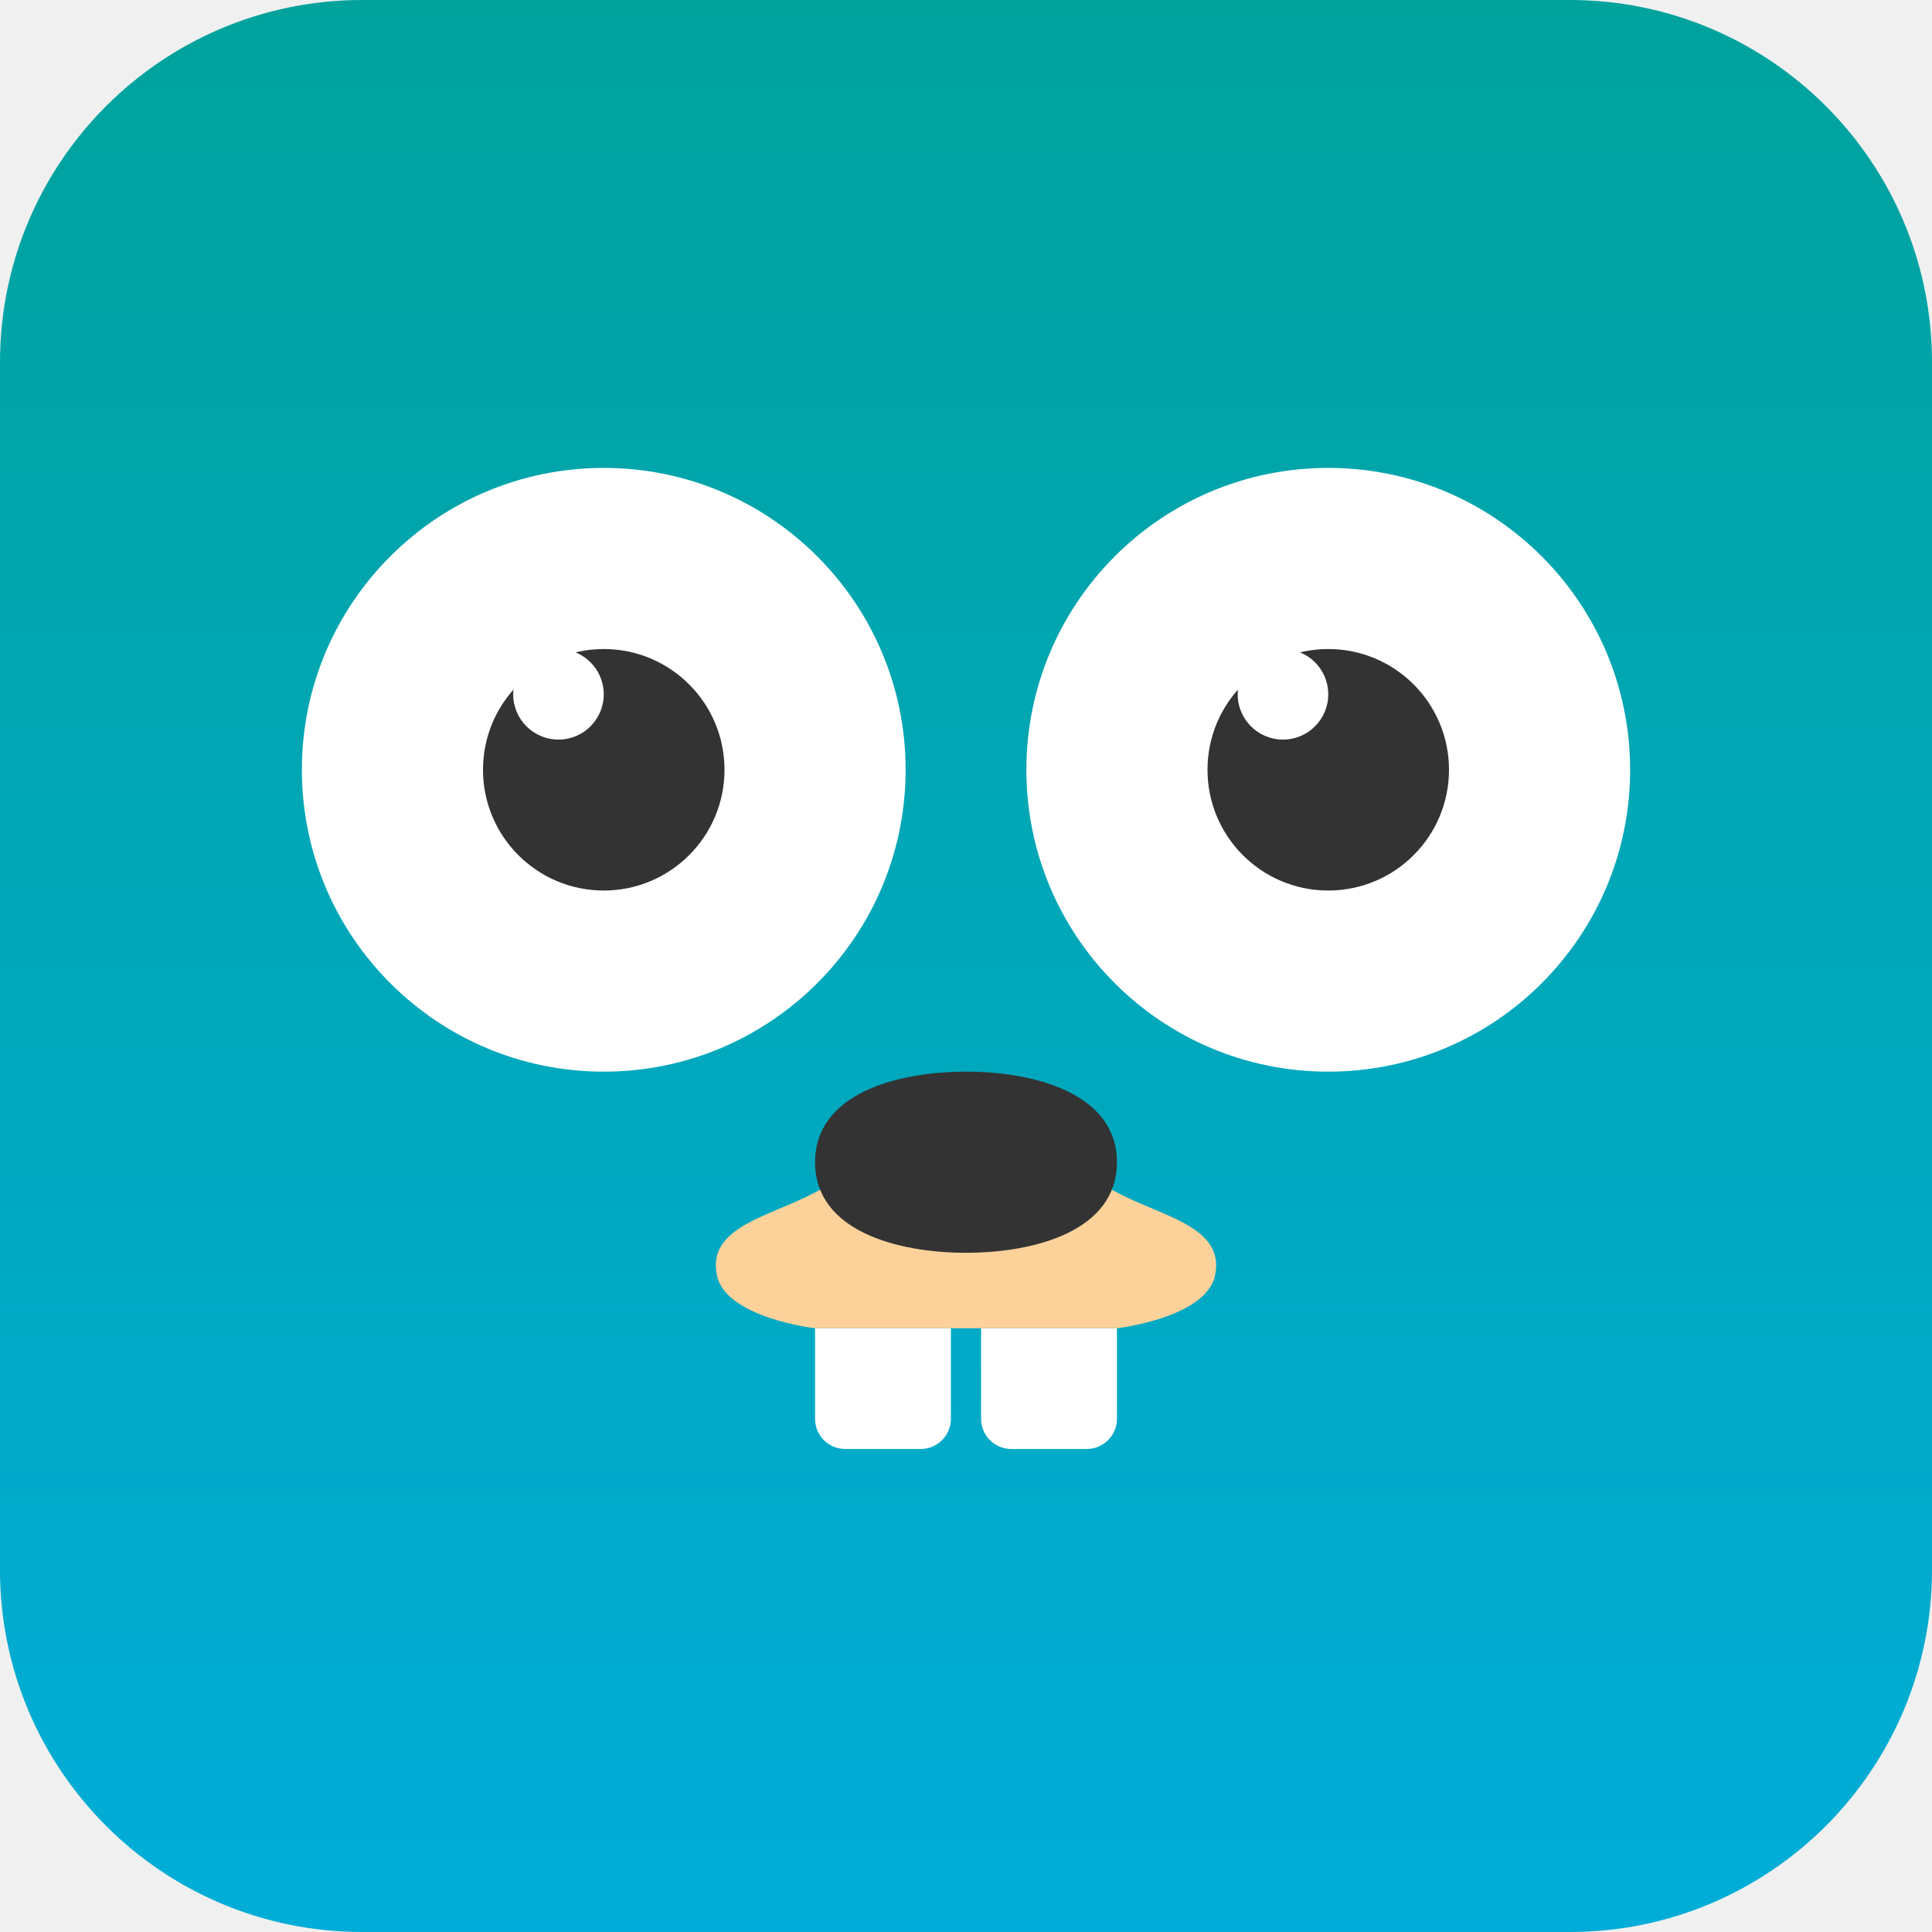
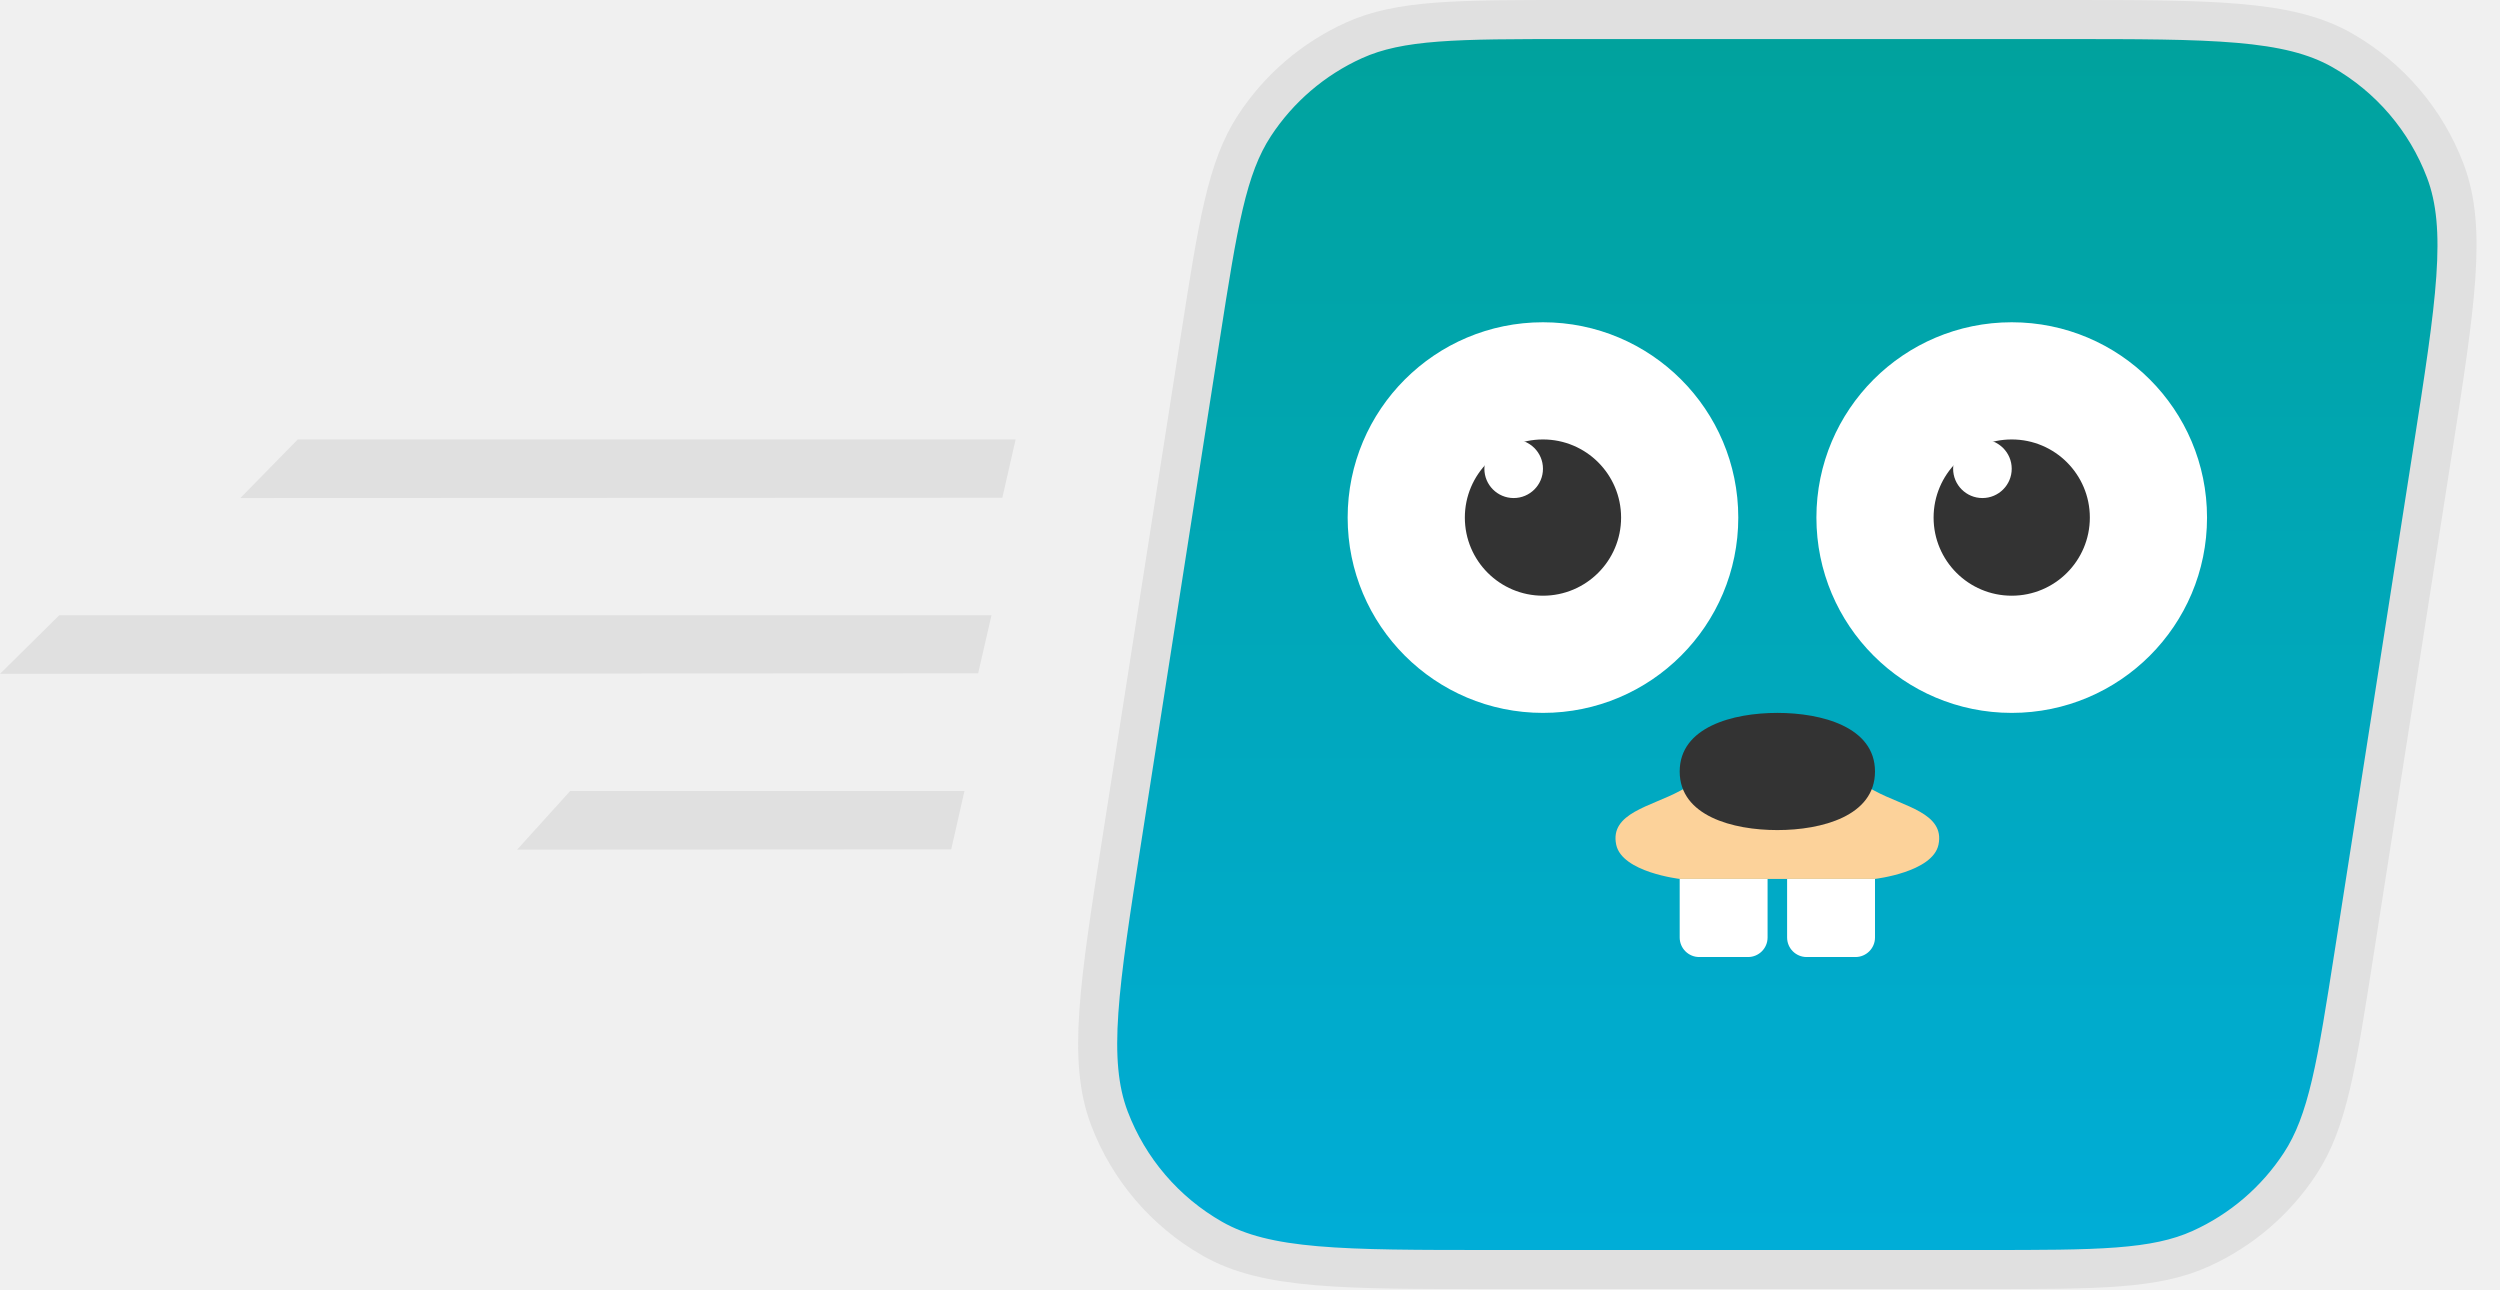
- <svg xmlns="http://www.w3.org/2000/svg" fill="none" viewBox="0 0 128 128">
-   <rect width="128" height="128" fill="url(#paint0_linear)" rx="24" />
-   <circle cx="40" cy="51" r="20" fill="#fff" />
-   <circle cx="40" cy="51" r="8" fill="#333" />
-   <circle cx="37" cy="46" r="3" fill="#fff" />
-   <circle cx="88" cy="51" r="20" fill="#fff" />
-   <circle cx="88" cy="51" r="8" fill="#333" />
-   <circle cx="85" cy="46" r="3" fill="#fff" />
-   <path fill="#fff" d="M54 88h9v6a2 2 0 01-2 2h-5a2 2 0 01-2-2v-6zM65 88h9v6a2 2 0 01-2 2h-5a2 2 0 01-2-2v-6z" />
-   <path fill="#FCD29A" d="M47.5 84.5C48.096 87.32 54 88 54 88h20s5.903-.68 6.5-3.5c.687-3.253-3.578-3.913-6.5-5.5-6.864-3.728-13.137-3.728-20 0-2.922 1.587-7.188 2.247-6.5 5.5z" />
-   <path fill="#333" d="M64 83c-4.554 0-10-1.446-10-6s5.446-6 10-6 10 1.446 10 6-5.446 6-10 6z" />
+ <svg xmlns="http://www.w3.org/2000/svg" fill="none" viewBox="0 0 256 132">
+   <path fill="url(#paint0_linear)" stroke="#E0E0E0" stroke-width="4" d="M122.926 34.472c1.801-11.527 2.702-17.29 5.537-21.62a23.994 23.994 0 0110.188-8.72C143.366 2 149.2 2 160.866 2h50.268c15.454 0 23.18 0 28.703 3.145a23.998 23.998 0 0110.56 12.339c2.255 5.942 1.062 13.576-1.323 28.844l-8 51.2c-1.801 11.527-2.702 17.29-5.537 21.619a23.998 23.998 0 01-10.188 8.721C220.634 130 214.8 130 203.134 130h-50.268c-15.454 0-23.18 0-28.703-3.145a24 24 0 01-10.56-12.339c-2.255-5.942-1.062-13.576 1.323-28.844l8-51.2z" />
+   <path fill="#E0E0E0" d="M104 45H30.49l-5.88 6 78.029-.031L104 45zM101.528 63H6.071L0 69l100.163-.051L101.528 63zM98.76 81H58.385l-5.429 6 44.45-.024L98.76 81z" />
+   <circle cx="158" cy="53" r="20" fill="#fff" />
+   <circle cx="158" cy="53" r="8" fill="#333" />
+   <circle cx="155" cy="48" r="3" fill="#fff" />
+   <circle cx="206" cy="53" r="20" fill="#fff" />
+   <circle cx="206" cy="53" r="8" fill="#333" />
+   <circle cx="203" cy="48" r="3" fill="#fff" />
+   <path fill="#fff" d="M172 90h9v6a2 2 0 01-2 2h-5a2 2 0 01-2-2v-6zM183 90h9v6a2 2 0 01-2 2h-5a2 2 0 01-2-2v-6z" />
+   <path fill="#FCD29A" d="M165.5 86.5c.596 2.82 6.5 3.5 6.5 3.5h20s5.903-.68 6.5-3.5c.687-3.253-3.578-3.913-6.5-5.5-6.864-3.728-13.137-3.728-20 0-2.922 1.587-7.188 2.247-6.5 5.5z" />
+   <path fill="#333" d="M182 85c-4.554 0-10-1.446-10-6s5.446-6 10-6 10 1.446 10 6-5.446 6-10 6z" />
  <defs>
-     <linearGradient id="paint0_linear" x1="64" x2="64" y1="0" y2="128" gradientUnits="userSpaceOnUse">
+     <linearGradient id="paint0_linear" x1="182" x2="182" y1="2" y2="130" gradientUnits="userSpaceOnUse">
      <stop stop-color="#00A29C" />
      <stop offset="1" stop-color="#00ADD8" />
    </linearGradient>
  </defs>
</svg>
